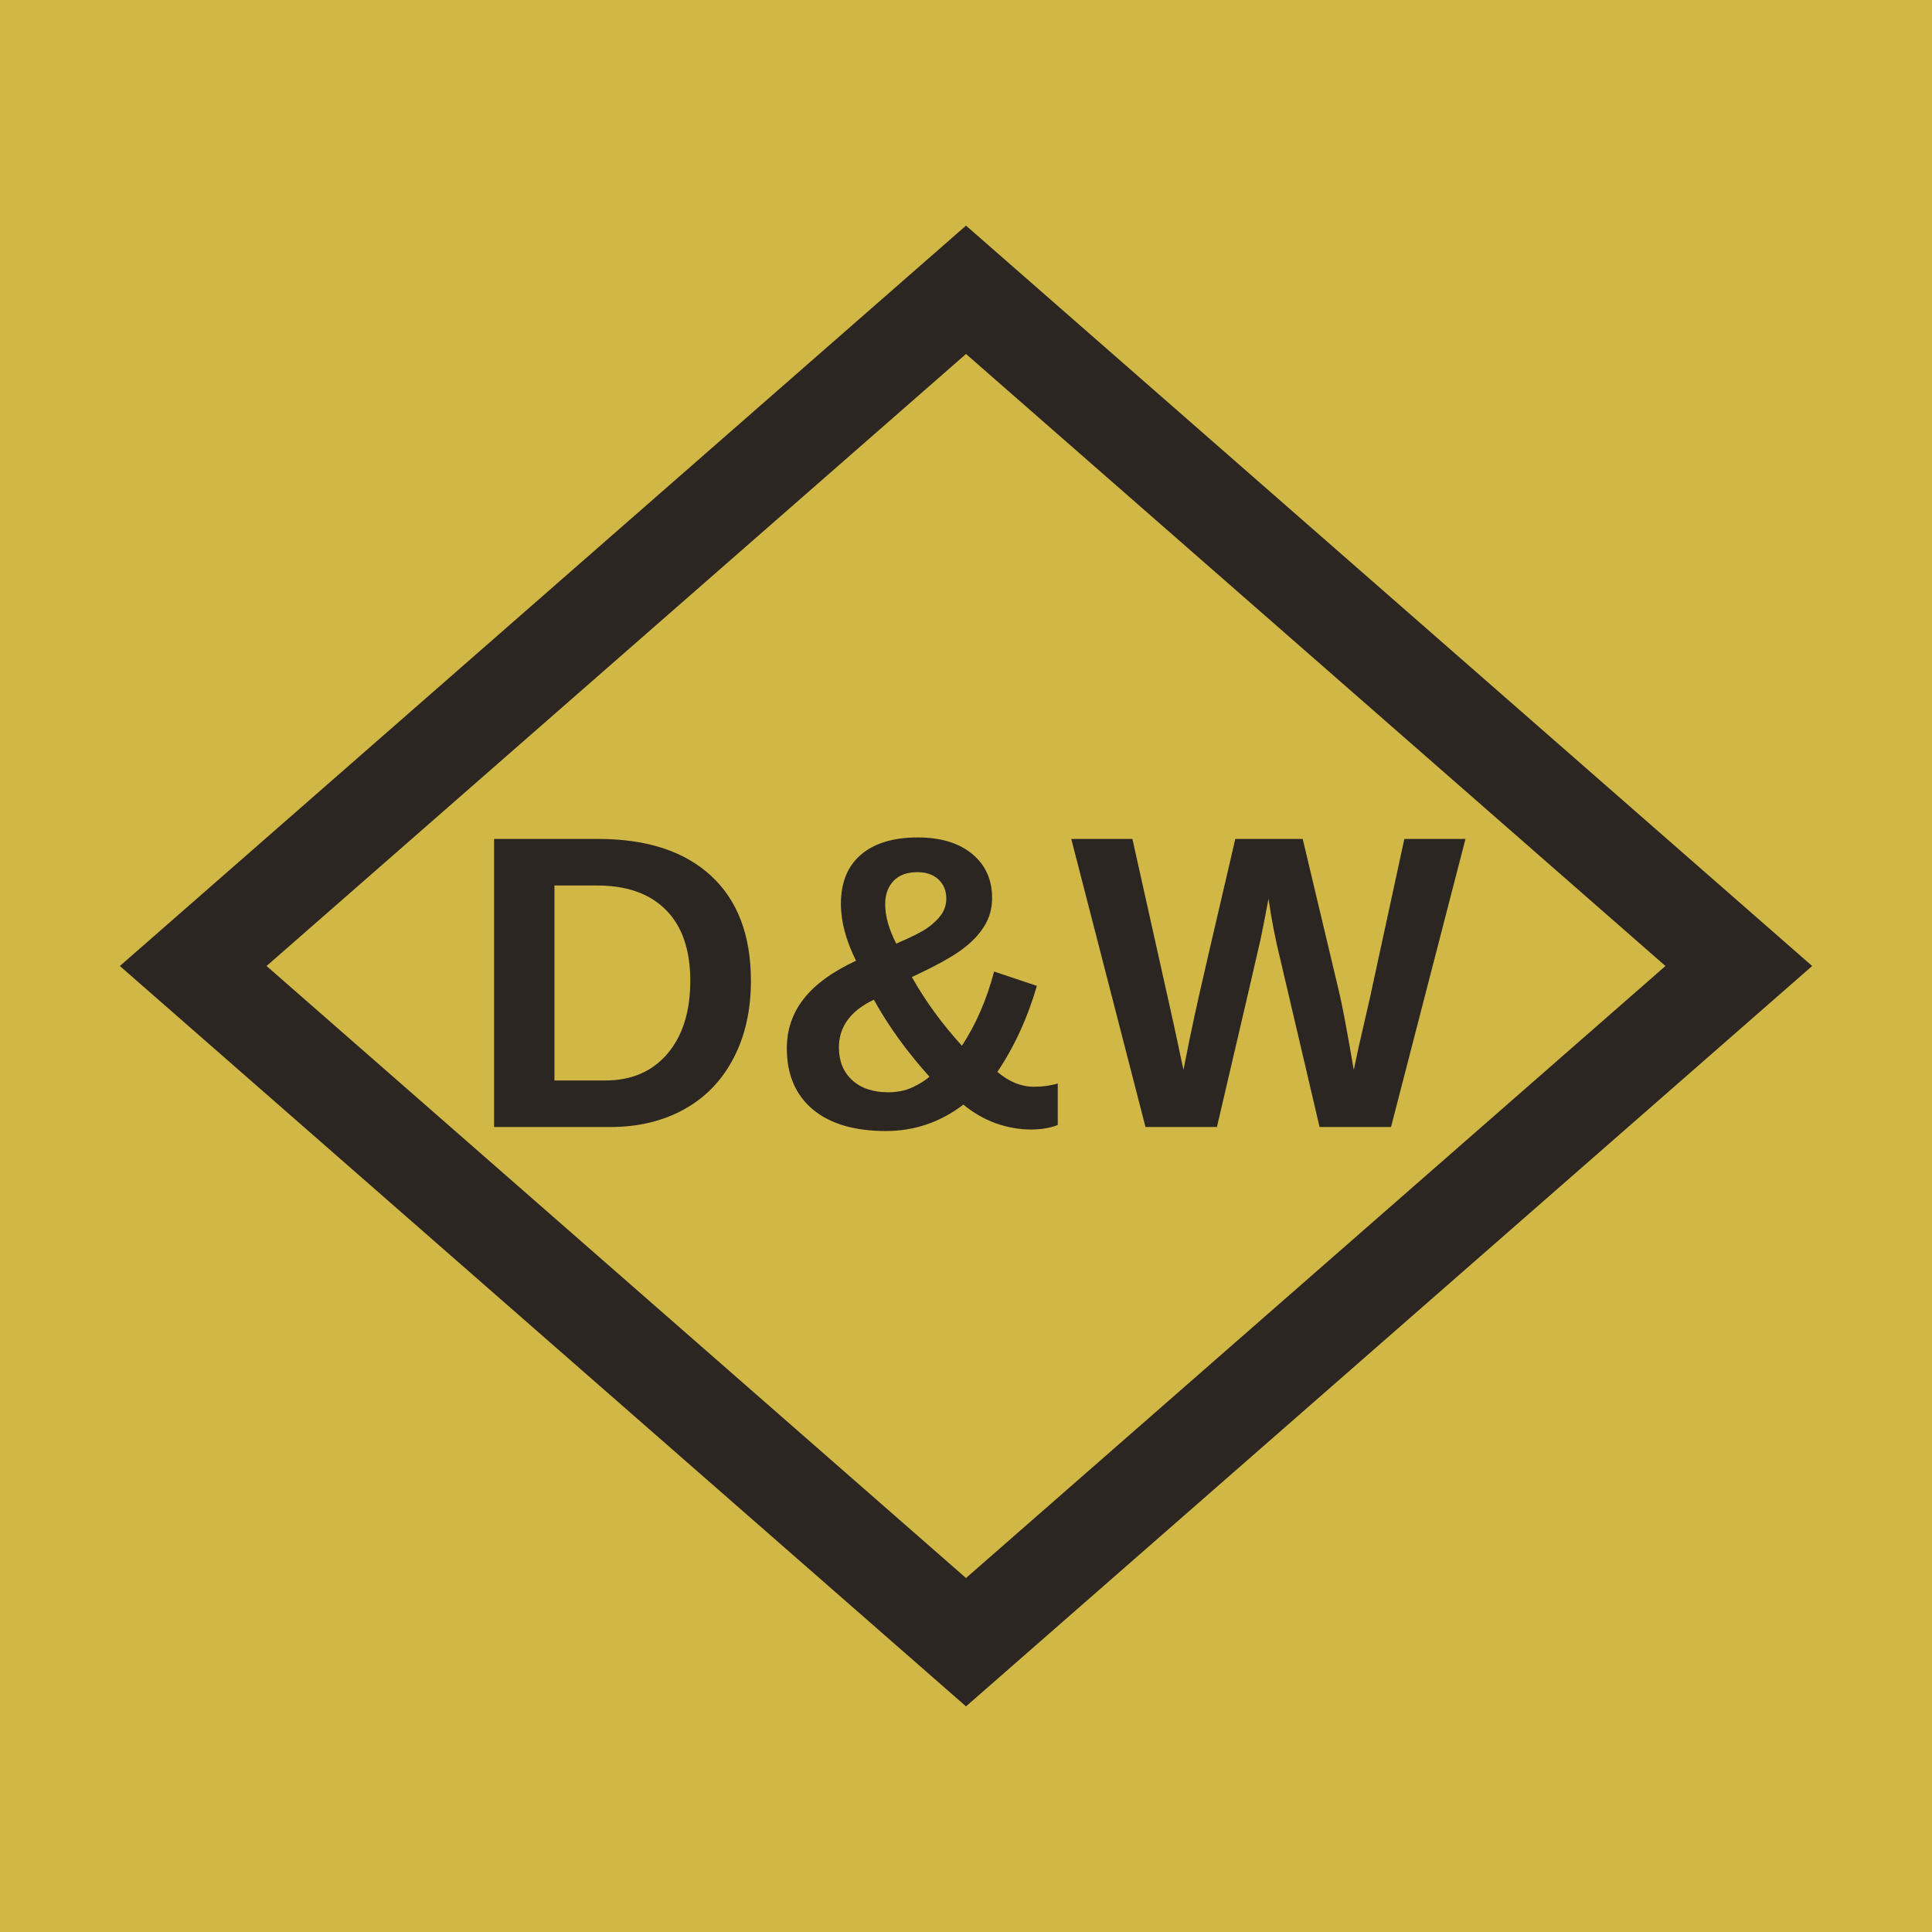
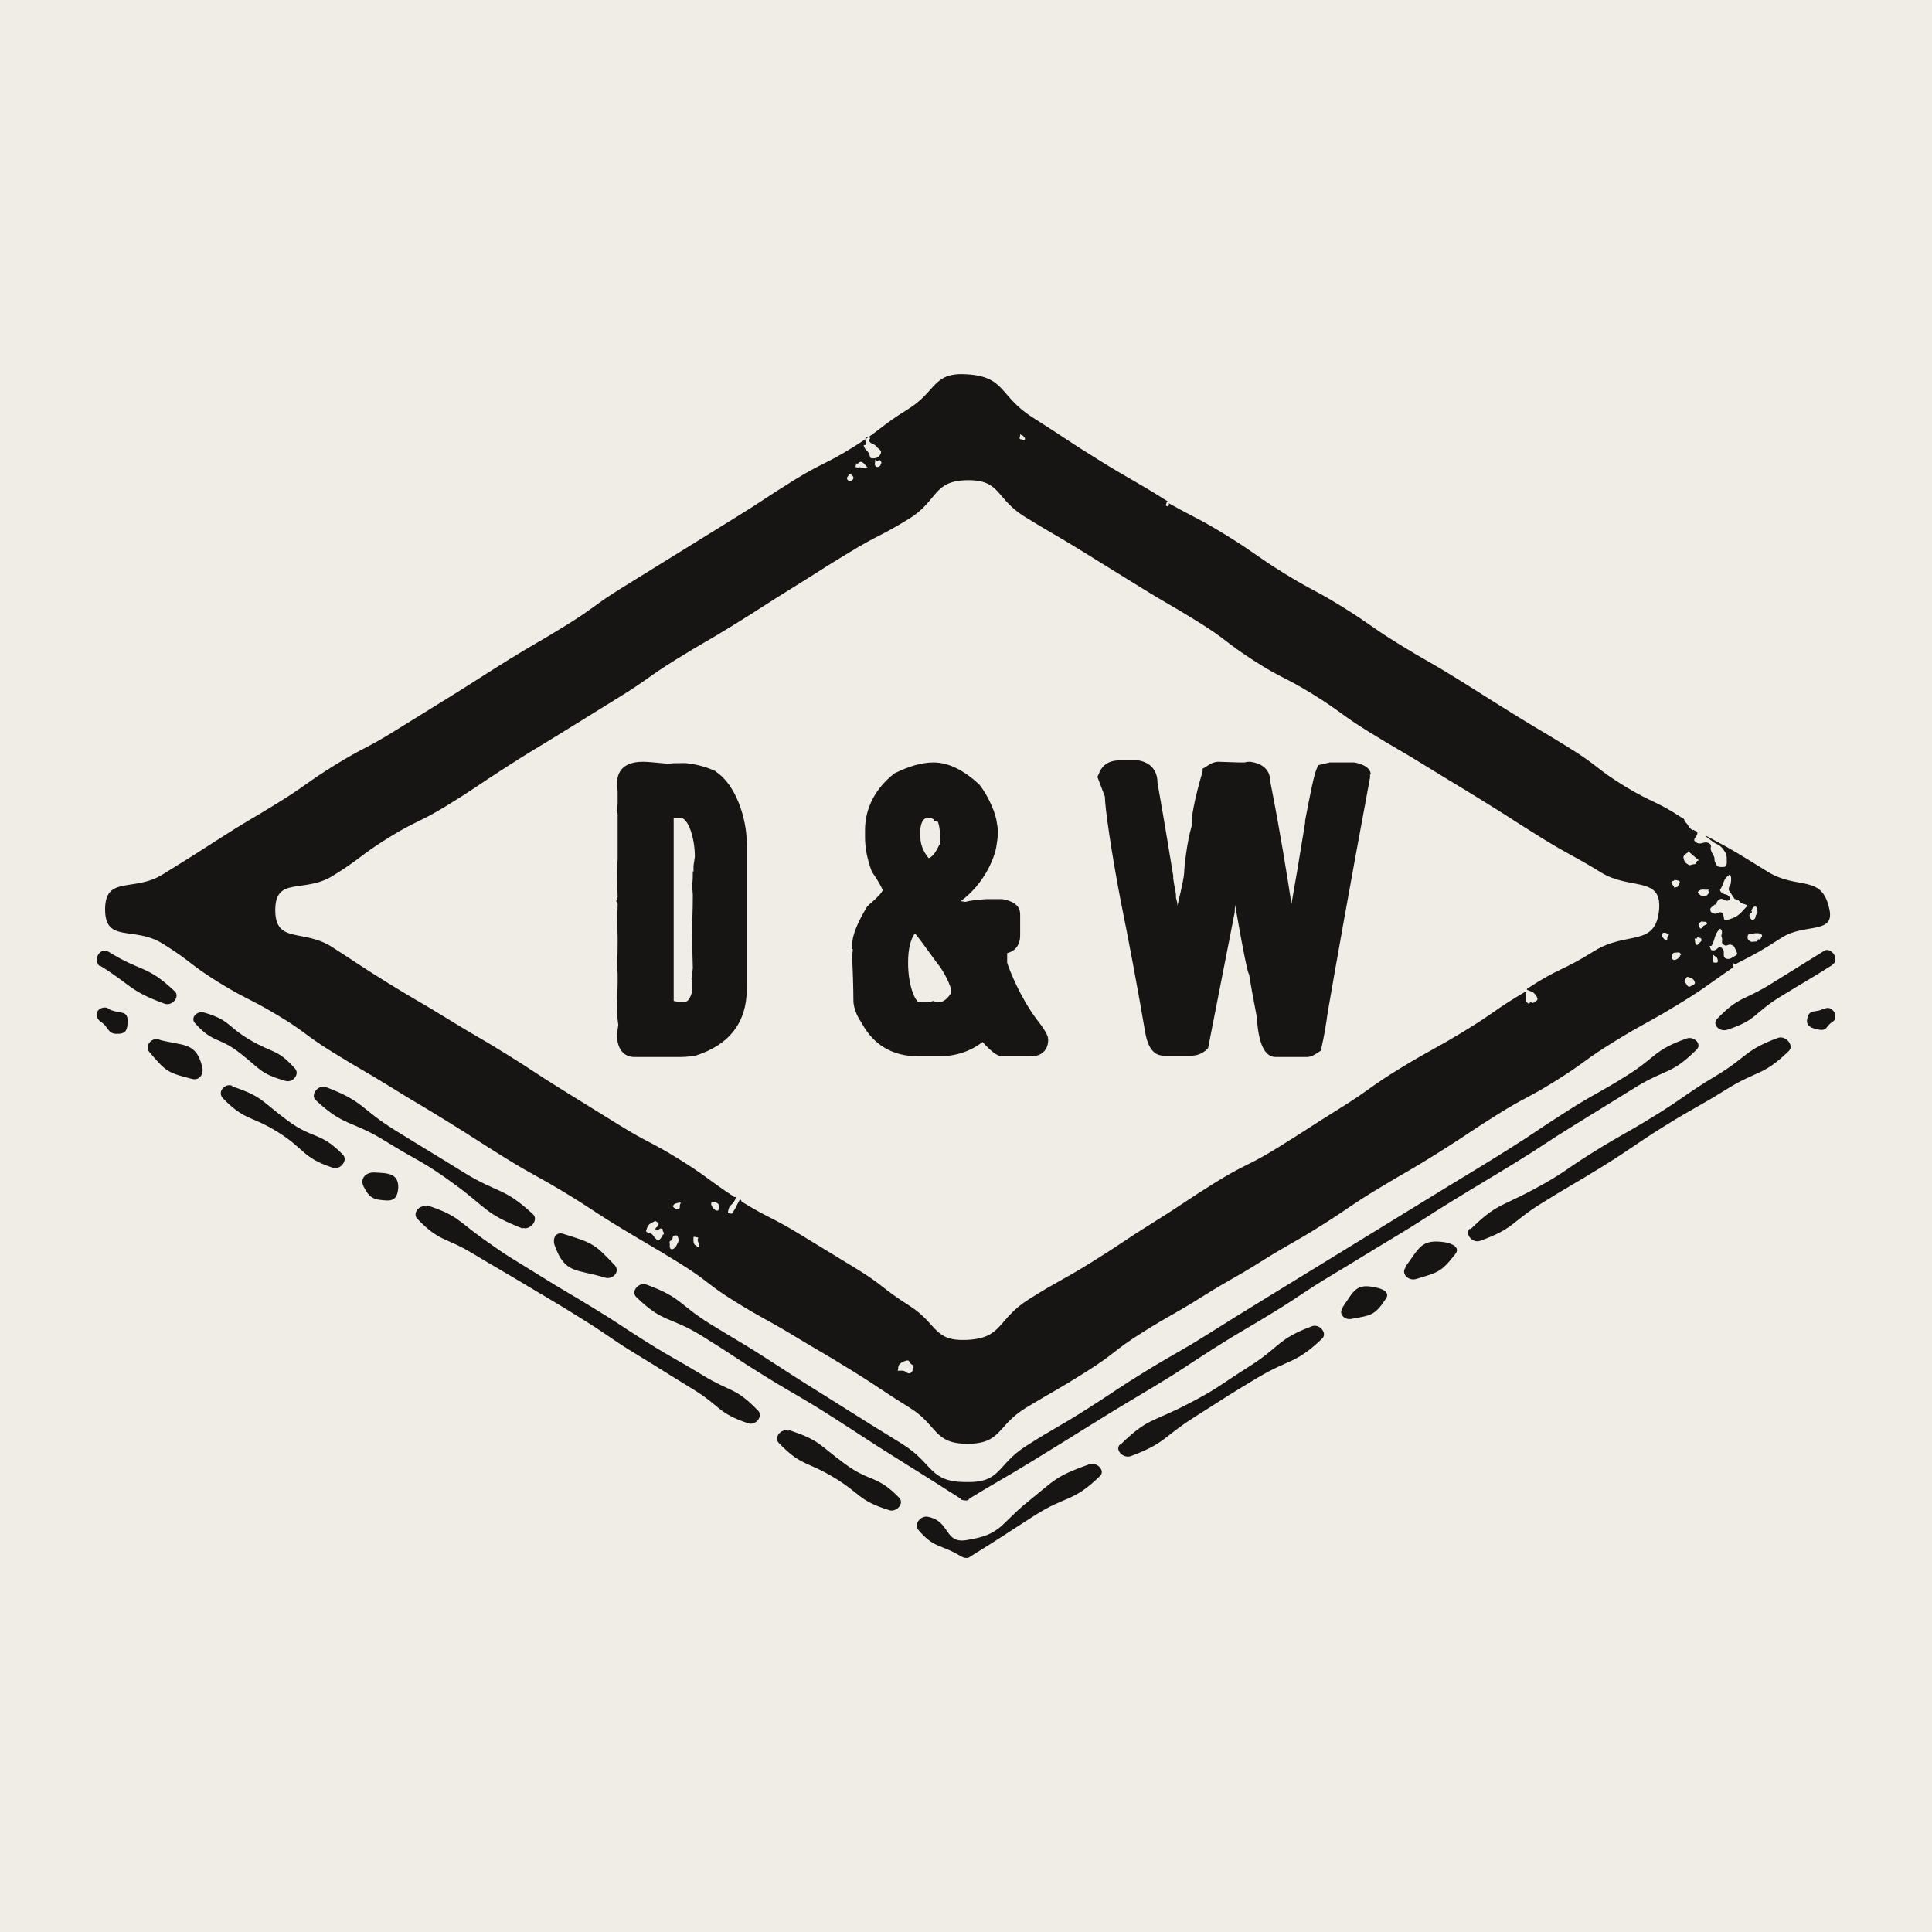
- <svg xmlns="http://www.w3.org/2000/svg" viewBox="0 0 120 120">
-   <rect width="120" height="120" fill="#D1B746" />
-   <path d="M60 18 L108 60 L60 102 L12 60 Z" fill="none" stroke="#2B2622" stroke-width="6" />
-   <text x="60" y="70" text-anchor="middle" font-family="Arial Black,Arial" font-size="26" font-weight="900" fill="#2B2622">D&amp;W</text>
+ <svg xmlns="http://www.w3.org/2000/svg" viewBox="-1.408 -5.477 28.271 28.271">
+   <rect x="-1.408" y="-5.477" width="28.271" height="28.271" fill="#F0EDE6" />
+   <g fill="#161514">
+     <path d="M9.07,5.81c-.11-.05-.25-.1-.44-.12h-.07c-.08,0-.15,0-.18.01-.2-.02-.32-.03-.38-.03-.33,0-.38.19-.38.33,0,.04.01.08.01.11v.17s-.01.08-.01.08v.05s.01.02.01.02v.67c-.01.08-.01.27,0,.55l-.02.06.02.04c0,.06,0,.11-.01.15v.02s0,.02,0,.02c0,.1.01.21.01.3v.07c0,.09,0,.2-.01.32v.02s0,.02,0,.02c0,.02.01.06.01.11v.07s0,.06,0,.06h0c0,.1-.01.18-.01.24,0,.12,0,.25.02.37-.01.06-.02.12-.02.18.02.25.17.29.25.29h.65c.05,0,.13,0,.25-.02.5-.16.75-.49.75-.98v-2.12c0-.37-.16-.87-.46-1.06ZM8.73,7.27c0,.08,0,.14-.01.2h0s.01.15.01.15c0,.26-.01.39-.01.43,0,.36.01.59.01.64l-.02.17h.01s0,.08,0,.08v.1c-.03.09-.06.14-.1.14h-.11s-.01,0-.06-.01v-2.68h.1c.11,0,.21.29.21.57-.01.08-.02.12-.02.14v.04s0,.04,0,.04Z" />
+     <path d="M18.65,5.85c-.01-.12-.18-.16-.24-.17h-.07c-.09,0-.16,0-.22,0h-.07l-.17.04-.02.05c-.04.09-.09.34-.17.76v.03c-.08.5-.15.91-.2,1.19-.06-.39-.16-1.03-.31-1.79,0-.2-.15-.27-.29-.29-.03,0-.06,0-.08.01h-.08s-.31-.01-.31-.01c-.05,0-.11.02-.19.08l-.04.02v.04c-.12.41-.17.68-.16.8-.07.23-.11.61-.11.68,0,.04-.02.16-.1.49,0,0,0-.02,0-.04-.01-.05-.02-.08-.02-.08v-.02s0-.02,0-.02c0-.03-.02-.1-.04-.24v-.04c-.05-.3-.13-.8-.23-1.36,0-.18-.1-.3-.28-.33h-.08s-.01,0-.01,0c-.06,0-.12,0-.16,0h-.03c-.19,0-.27.11-.3.2l-.02.04.11.29c0,.15.09.79.23,1.52.13.64.25,1.29.36,1.93.04.23.13.34.27.34h.41c.08,0,.15-.03.21-.08l.03-.03.39-1.99s0-.08.01-.11v.03c.16.92.19.98.2.99.03.19.07.4.11.61.02.28.07.6.28.6h.46c.05,0,.11-.03.18-.08l.03-.02v-.04s.04-.17.07-.37l.02-.14c.11-.64.32-1.83.62-3.44v-.02s0-.02,0-.02Z" />
+     <path d="M13.33,8.61v-.14c.12-.03.19-.12.19-.26v-.31c0-.08-.04-.18-.26-.22h-.24c-.13.01-.23.02-.3.04-.02,0-.05-.01-.07-.01.34-.25.49-.62.52-.79.03-.17.03-.25.01-.35-.01-.12-.11-.38-.26-.57-.23-.21-.45-.32-.67-.32-.16,0-.35.05-.57.16-.28.22-.43.51-.43.83v.1c0,.16.03.32.1.51.12.17.15.25.16.27-.02.04-.07.1-.2.21l-.03.03c-.15.25-.22.43-.22.57v.05s.01,0,.01,0c0,.02,0,.05-.01.09h0v.03c.01.13.02.49.02.63,0,.11.05.23.12.33.17.32.45.49.83.49h.3c.24,0,.46-.07.64-.21.16.18.24.21.29.21h.42c.16,0,.25-.1.25-.24,0-.04-.01-.1-.16-.29-.25-.33-.41-.74-.44-.84ZM12.34,6.88c-.04.08-.09.18-.16.2-.08-.1-.12-.2-.12-.31v-.12c.02-.16.09-.16.12-.16.05,0,.07.02.08.03v.02s.05,0,.05,0c0,0,.04.05.04.28v.07ZM11.98,8.18c.05.06.14.18.32.43.12.14.21.36.21.4v.04s-.07.14-.19.14h-.01l-.07-.02-.04.02h-.16c-.06-.02-.16-.25-.16-.58,0-.21.04-.36.11-.44Z" />
+     <path d="M.05,8.65c.47.29.43.37.95.56.11.04.23-.1.15-.18-.41-.39-.49-.28-.97-.58-.05-.03-.11-.02-.15.04-.03.05-.03.13.02.17Z" />
+     <path d="M7.45,13.22c.11.03.22-.09.14-.18-.3-.32-.33-.33-.75-.46-.11-.04-.17.06-.13.17.15.42.32.34.74.47Z" />
+     <path d="M2.77,10.34c.11.03.21-.1.14-.18-.26-.29-.32-.22-.66-.42s-.29-.29-.67-.4c-.11-.03-.21.08-.13.16.26.29.34.19.65.43s.29.3.67.41Z" />
+     <path d="M6.24,12.49c.11.04.24-.12.15-.2-.43-.4-.51-.3-1.01-.61s-.51-.31-1.01-.62-.45-.42-1.01-.63c-.11-.04-.23.11-.15.19.43.4.52.29,1.02.6s.53.28,1.01.63.44.43,1,.65Z" />
+     <path d="M12.66,16.47s.05.01.07.01c.02,0,.04-.01.05-.03.44-.27.45-.26.89-.53s.44-.27.89-.55.44-.27.89-.54.44-.28.88-.56.45-.27.89-.54.43-.29.88-.56.44-.27.89-.54.44-.28.88-.55.45-.27.89-.54.44-.29.88-.56.45-.28.89-.55.52-.18.89-.55c.08-.08-.04-.2-.15-.16-.48.17-.44.27-.87.54s-.45.25-.89.53-.43.29-.86.56-.44.27-.88.54-.44.27-.88.54-.44.27-.88.54-.44.27-.88.54-.44.27-.87.54-.45.26-.89.53-.43.28-.87.56-.45.26-.89.54-.36.54-.88.53c-.55,0-.47-.27-.94-.56s-.47-.29-.93-.58-.47-.29-.93-.59-.47-.29-.94-.58-.42-.39-.94-.58c-.11-.04-.23.1-.15.18.4.39.49.28.96.57s.47.31.94.6.49.28.96.58.47.31.95.61.48.3.95.6Z" />
+     <path d="M25.4,8.64c.06-.03.06-.09.03-.15-.03-.05-.1-.09-.15-.05q-.39.24-.79.49c-.39.24-.45.17-.77.5-.08.08.03.2.15.16.43-.14.38-.24.77-.48s.39-.23.77-.47Z" />
+     <path d="M4.84,12.18c-.11-.04-.22.1-.14.18.33.34.4.26.8.5s.41.24.81.48.41.24.81.49.39.27.8.52.4.25.81.5.36.35.81.5c.11.04.23-.11.14-.19-.33-.34-.39-.26-.8-.51s-.41-.23-.81-.48-.39-.26-.8-.51-.41-.24-.81-.49-.41-.24-.8-.52-.37-.34-.82-.49Z" />
+     <path d="M10.13,15.46c-.11-.04-.22.1-.14.18.33.34.4.26.8.5s.36.34.81.48c.11.04.23-.1.15-.18-.33-.34-.42-.22-.8-.5s-.36-.34-.81-.49Z" />
+     <path d="M.92,9.73c-.11-.03-.22.1-.14.19.24.28.26.3.62.39.11.03.18-.07.15-.18-.09-.36-.27-.3-.62-.39Z" />
+     <path d="M12.73,17.06c-.32.05-.23-.27-.55-.34-.11-.03-.22.1-.15.19.24.28.32.2.63.39.02.01.04.02.07.02.02,0,.04,0,.06-.02.47-.29.47-.3.94-.6s.56-.19.96-.58c.08-.08-.05-.21-.16-.17-.5.18-.49.22-.9.55s-.38.48-.9.56Z" />
+     <path d="M.18,9.28c-.05-.03-.13-.01-.16.04-.03.05-.01.11.04.15.13.08.1.19.26.18.12,0,.14-.07.14-.19,0-.17-.14-.09-.29-.18Z" />
+     <path d="M1.99,10.41c-.11-.04-.22.09-.14.18.33.34.41.25.81.5s.35.37.8.52c.11.04.23-.11.15-.19-.33-.34-.43-.22-.81-.5s-.36-.35-.81-.5Z" />
+     <path d="M4.06,11.68c-.12,0-.2.09-.15.2.09.18.15.2.35.21.12,0,.15-.07.16-.19,0-.21-.15-.21-.35-.22Z" />
+     <path d="M20.1,12.5c-.08.08.04.22.15.18.5-.18.45-.27.9-.55s.46-.27.91-.55.44-.3.89-.58.46-.26.91-.54.53-.19.91-.56c.08-.08-.05-.23-.16-.19-.49.18-.45.28-.9.55s-.44.3-.89.58-.46.26-.91.54-.43.31-.9.56-.52.2-.9.57Z" />
+     <path d="M19.16,13.07c-.07.09.04.2.15.17.33-.1.37-.1.58-.37.07-.09-.04-.15-.16-.17-.35-.05-.37.09-.58.37Z" />
+     <path d="M14.98,15.66c-.08.08.05.21.16.17.51-.19.47-.28.93-.57s.46-.3.93-.58.54-.19.94-.57c.08-.08-.04-.22-.15-.18-.51.19-.46.3-.92.59s-.45.32-.94.57-.55.19-.94.57Z" />
+     <path d="M18.24,13.66c-.07.09.03.19.14.16.28-.05.33-.05.49-.29.07-.1-.05-.15-.16-.17-.28-.06-.31.06-.47.29Z" />
+     <path d="M25.28,9.28c-.11.07-.21,0-.24.14-.03.11.05.15.17.17s.1-.05.19-.11c.06-.03.06-.1.03-.15-.03-.05-.09-.08-.15-.04Z" />
+     <path d="M23.93,8.63s.03.01.06,0c.35-.18.35-.18.68-.39s.78-.04.69-.42c-.11-.51-.46-.27-.9-.54s-.44-.28-.89-.52c-.05-.02.02.03.06.06.08.07.1.04.17.12.06.08.06.09.06.2,0,.05-.01.07-.06.07-.07,0-.08,0-.11-.07-.02-.04,0-.05-.02-.09s-.02-.03-.04-.08c-.02-.05.02-.07-.02-.1-.08-.06-.13.04-.21-.03-.05-.04.03-.07.03-.13,0-.03-.03-.02-.05-.04,0-.01,0,0-.02,0-.07-.04-.05-.07-.11-.12-.02-.02,0-.04-.03-.05-.41-.27-.44-.22-.85-.47s-.39-.3-.81-.56-.42-.25-.84-.51-.41-.26-.83-.52-.42-.24-.84-.5-.4-.28-.82-.54-.43-.23-.85-.49-.4-.28-.82-.54-.43-.24-.86-.48c-.02,0,0-.01,0,0-.01.02,0,.05-.03.04-.02,0-.02-.03-.01-.04,0-.02.01-.02.02-.04,0,0,0,.01,0,.01-.49-.31-.5-.29-1-.6s-.49-.32-.98-.63S13.31.03,12.73,0c-.49-.03-.43.25-.85.51s-.39.3-.81.56-.44.22-.86.48-.41.27-.83.53-.42.26-.84.52-.42.26-.84.52-.4.29-.82.55-.43.25-.85.51-.42.27-.84.53-.42.26-.84.52-.44.23-.86.49-.41.29-.83.55-.43.25-.85.52-.42.27-.84.53-.84.01-.84.51.42.24.84.5.39.3.81.56.44.23.86.48.4.29.82.55.43.25.85.51.42.25.84.51.42.27.84.53.43.24.86.5.41.27.84.53.43.25.85.51.39.3.81.56.43.24.86.5.43.25.85.51.42.28.84.54.35.53.85.53.43-.27.86-.53.44-.25.87-.52.4-.31.83-.58.44-.25.87-.52.44-.25.87-.52.44-.25.87-.52.42-.29.85-.55.44-.25.87-.52.42-.28.85-.55.45-.24.88-.51.41-.3.85-.57.45-.25.88-.51.43-.28.85-.57c.02-.02,0-.02,0-.05,0-.01,0-.02.02-.01ZM24.22,7.85s.02-.07.06-.06.02.05.03.08c0,.02,0,.01-.02.04-.02.04,0,.05-.04.07-.01,0-.03,0-.03,0-.02-.03-.02-.03-.03-.06,0-.02.02-.03.04-.05ZM24.26,8.18c.05,0,.07-.01.11.02.02.02-.01.04-.02.07,0,.01-.02-.01-.03,0-.02,0,0,.04-.03.03-.05,0-.07.02-.11-.02-.02-.02-.02-.05-.01-.07.01-.03.05-.03.08-.02ZM23.7,7.76s.02-.07.06-.08c.05-.02.07.04.12.02.02,0,.04-.04.02-.05-.04-.06-.08-.02-.13-.08,0-.01-.02-.02,0-.04.06-.1.03-.13.12-.2.03-.03.04.05.03.1,0,.05-.02.04-.03.09,0,.02,0,0,0,.03.04.06.04.06.08.12.01.02.01,0,.04.02.04.01.03.03.07.05s.1.02.07.05c-.12.13-.13.15-.3.2-.05.01-.02-.08-.06-.11-.05-.03-.07.03-.12.01-.02,0-.05-.02-.05-.05-.01-.04.04-.05.06-.08ZM23.09,7.4s.06,0,.08.02c.01.02-.01.04-.02.06-.01.03-.02.02-.05.03-.02,0,0,.01-.01,0-.01-.04-.04-.04-.04-.08,0-.01.03-.02.04-.02ZM13.55.89s.05.04.04.06c0,.02-.05,0-.07,0-.02-.02,0-.03,0-.06,0-.02,0-.01.02,0ZM11.47,1.34s-.04.03-.06.01c-.03-.03-.01-.05-.01-.1,0-.02.01.02.03.02.02,0,.02-.03.04-.01.03.03.02.04,0,.08ZM11.27,1.01s-.03-.05-.01-.08c.01-.02.04-.01.06,0,.02,0-.02.03-.01.05.04.05.07.03.11.08.03.04.08.05.06.1-.03.06-.06.07-.13.07-.03,0-.03-.04-.04-.07-.04-.06-.06-.05-.08-.12,0-.01.03,0,.03-.01ZM11.14,1.31s.03-.03.05-.03c.06.02.05.05.1.08,0,0,0,0-.01,0-.02,0,0,.03-.02.02-.04-.02-.04,0-.08-.02-.03,0-.03.01-.06,0-.02,0,0-.03,0-.05,0-.02,0,0,.02,0ZM11.01,1.45s.08.03.07.07c0,.03-.06.06-.08.03-.04-.04.01-.05.02-.1,0-.01-.01-.02,0,0ZM8.29,12.59s-.02.06-.07.09c0,0-.02-.02-.03-.03-.03-.02-.02-.03-.05-.06-.04-.04-.11-.02-.09-.07.03-.09.05-.09.13-.13.01,0,.05.03.05.04,0,.05-.07.06-.04.09.02.03.05-.03.08-.02.03,0,.01.03.03.05.01.02.01.02,0,.04ZM8.48,12.77s-.05.05-.07.03c-.03-.02-.01-.05-.02-.09,0-.03,0-.02.03-.04.03-.04,0-.06.05-.07.02,0,.04,0,.04.02.03.07,0,.08-.03.15ZM8.5,12.22s-.07-.03-.06-.05c.02-.04.05-.04.1-.05.03,0,0,.02,0,.04,0,.05,0,.05-.04.05ZM8.79,12.76c-.06-.03-.05-.07-.05-.13,0-.02.04,0,.06,0,.02,0,0,.02,0,.04.02.06.04.12,0,.1ZM9.06,12.23s-.07-.05-.06-.1c0-.03.06-.02.09,0s.01.02.02.05c0,.05,0,.07-.05.05ZM11.95,14.57s-.02.05-.05.05c-.05,0-.05-.04-.11-.04-.03,0-.02,0-.05,0-.01,0-.02.02-.01,0,.01-.05,0-.07.03-.1.04-.03.06-.04.11-.05.03,0,.03.03.05.05.02.02.03.01.04.04,0,.02,0,.03-.02.04ZM21.02,9.04s.06.04.07.1c0,.03-.03.03-.05.05-.02.02-.03,0-.05,0-.02,0-.02.03-.03.02-.02-.02-.04-.02-.04-.04,0-.05,0-.05,0-.1,0-.02.02-.04,0-.04-.46.27-.44.3-.9.58s-.47.26-.93.54-.44.31-.89.59-.45.29-.9.57-.48.24-.93.52-.45.3-.9.58-.45.3-.9.58-.47.26-.93.55-.37.57-.91.59c-.48.02-.42-.24-.83-.5s-.38-.3-.79-.55-.41-.25-.82-.5-.43-.22-.84-.47c-.01,0-.01-.04-.03-.03-.01,0-.01.02-.02.03-.04.07-.03.07-.07.13-.02.03-.02.05-.05.04-.04,0-.04-.01-.03-.05.02-.08.04-.06.08-.12.02-.03.02-.03.03-.07,0-.01,0,0-.02,0-.41-.27-.4-.3-.82-.56s-.44-.23-.86-.49-.42-.26-.84-.52-.41-.27-.83-.53-.43-.25-.85-.51-.43-.25-.85-.51-.42-.27-.84-.54-.83-.04-.83-.54.42-.24.84-.5.4-.3.82-.56.45-.22.87-.48.41-.27.83-.54.42-.26.84-.52.42-.26.84-.52.41-.29.83-.55.43-.25.85-.51.42-.27.84-.53.42-.27.85-.53.45-.23.87-.49.34-.55.84-.56.42.27.84.53.43.25.85.51.42.26.84.52.43.25.85.51.4.3.82.57.44.23.86.49.4.29.82.55.43.25.85.51.43.26.85.52.42.27.84.53.44.24.86.5.89.05.85.54c-.05.56-.47.31-.95.61s-.51.24-.98.55c-.03.02.05.03.07.05ZM22.94,8.26s-.05-.05-.03-.07c.02-.03.06-.02.09,0,.03.01,0,.02-.01.05,0,.04,0,.04-.04.03ZM23.18,8.51s-.04.06-.09.06c-.03,0-.04-.04-.03-.07.02-.05.03-.03.08-.04.04,0,.03,0,.05.03,0,.01,0,0-.02.02ZM23.29,6.98s.02,0,.03.02c.07.06.07.06.14.12,0,0-.02-.01-.03,0-.03.02-.01.05-.05.05-.04,0-.06.03-.09,0-.04-.02-.05-.04-.06-.08-.02-.05.03-.07.07-.1ZM23.33,8.96s-.02,0-.03,0c-.03-.02-.02-.03-.05-.06-.02-.02,0-.02,0-.04.02-.03.02-.05.05-.04.05.02.07.02.09.07.02.04-.04.05-.07.07ZM23.46,8.32s-.03.04-.04.03c-.03-.02-.02-.05-.03-.09,0-.01.01,0,.02,0,.02,0,.01-.03.03-.02.02.01.04,0,.05.03.01.02-.02.04-.03.05ZM23.52,8.07s-.02.04-.04.04-.02-.03-.03-.05c-.01-.02,0-.01.01-.03.03-.02.02-.03.05-.02.03,0,.05,0,.06.02.01.02-.03.03-.05.04ZM23.5,7.64s-.08-.05-.06-.07c.05-.05.08-.02.16-.03.01,0,0,0-.01.01,0,.03.02.03,0,.05-.03.04-.04.04-.09.04ZM23.7,8.61s-.04,0-.04-.01c-.01-.03,0-.04,0-.08,0-.03,0-.03.02-.01.04.03.04.02.05.07,0,.03-.01.03-.04.03ZM23.78,8.39c-.05-.03-.06.05-.13.04-.03,0-.03-.04-.04-.06,0-.01.02,0,.03-.01.06-.12.03-.14.11-.24.02-.02.04.02.04.04,0,.05-.02.04,0,.09.01.05-.02.07.03.1.04.03.06-.02.11,0,.05.02.04.04.07.09.01.03.02.04,0,.06-.06.03-.09.07-.15.05-.07-.03,0-.11-.06-.15Z" />
+   </g>
</svg>
